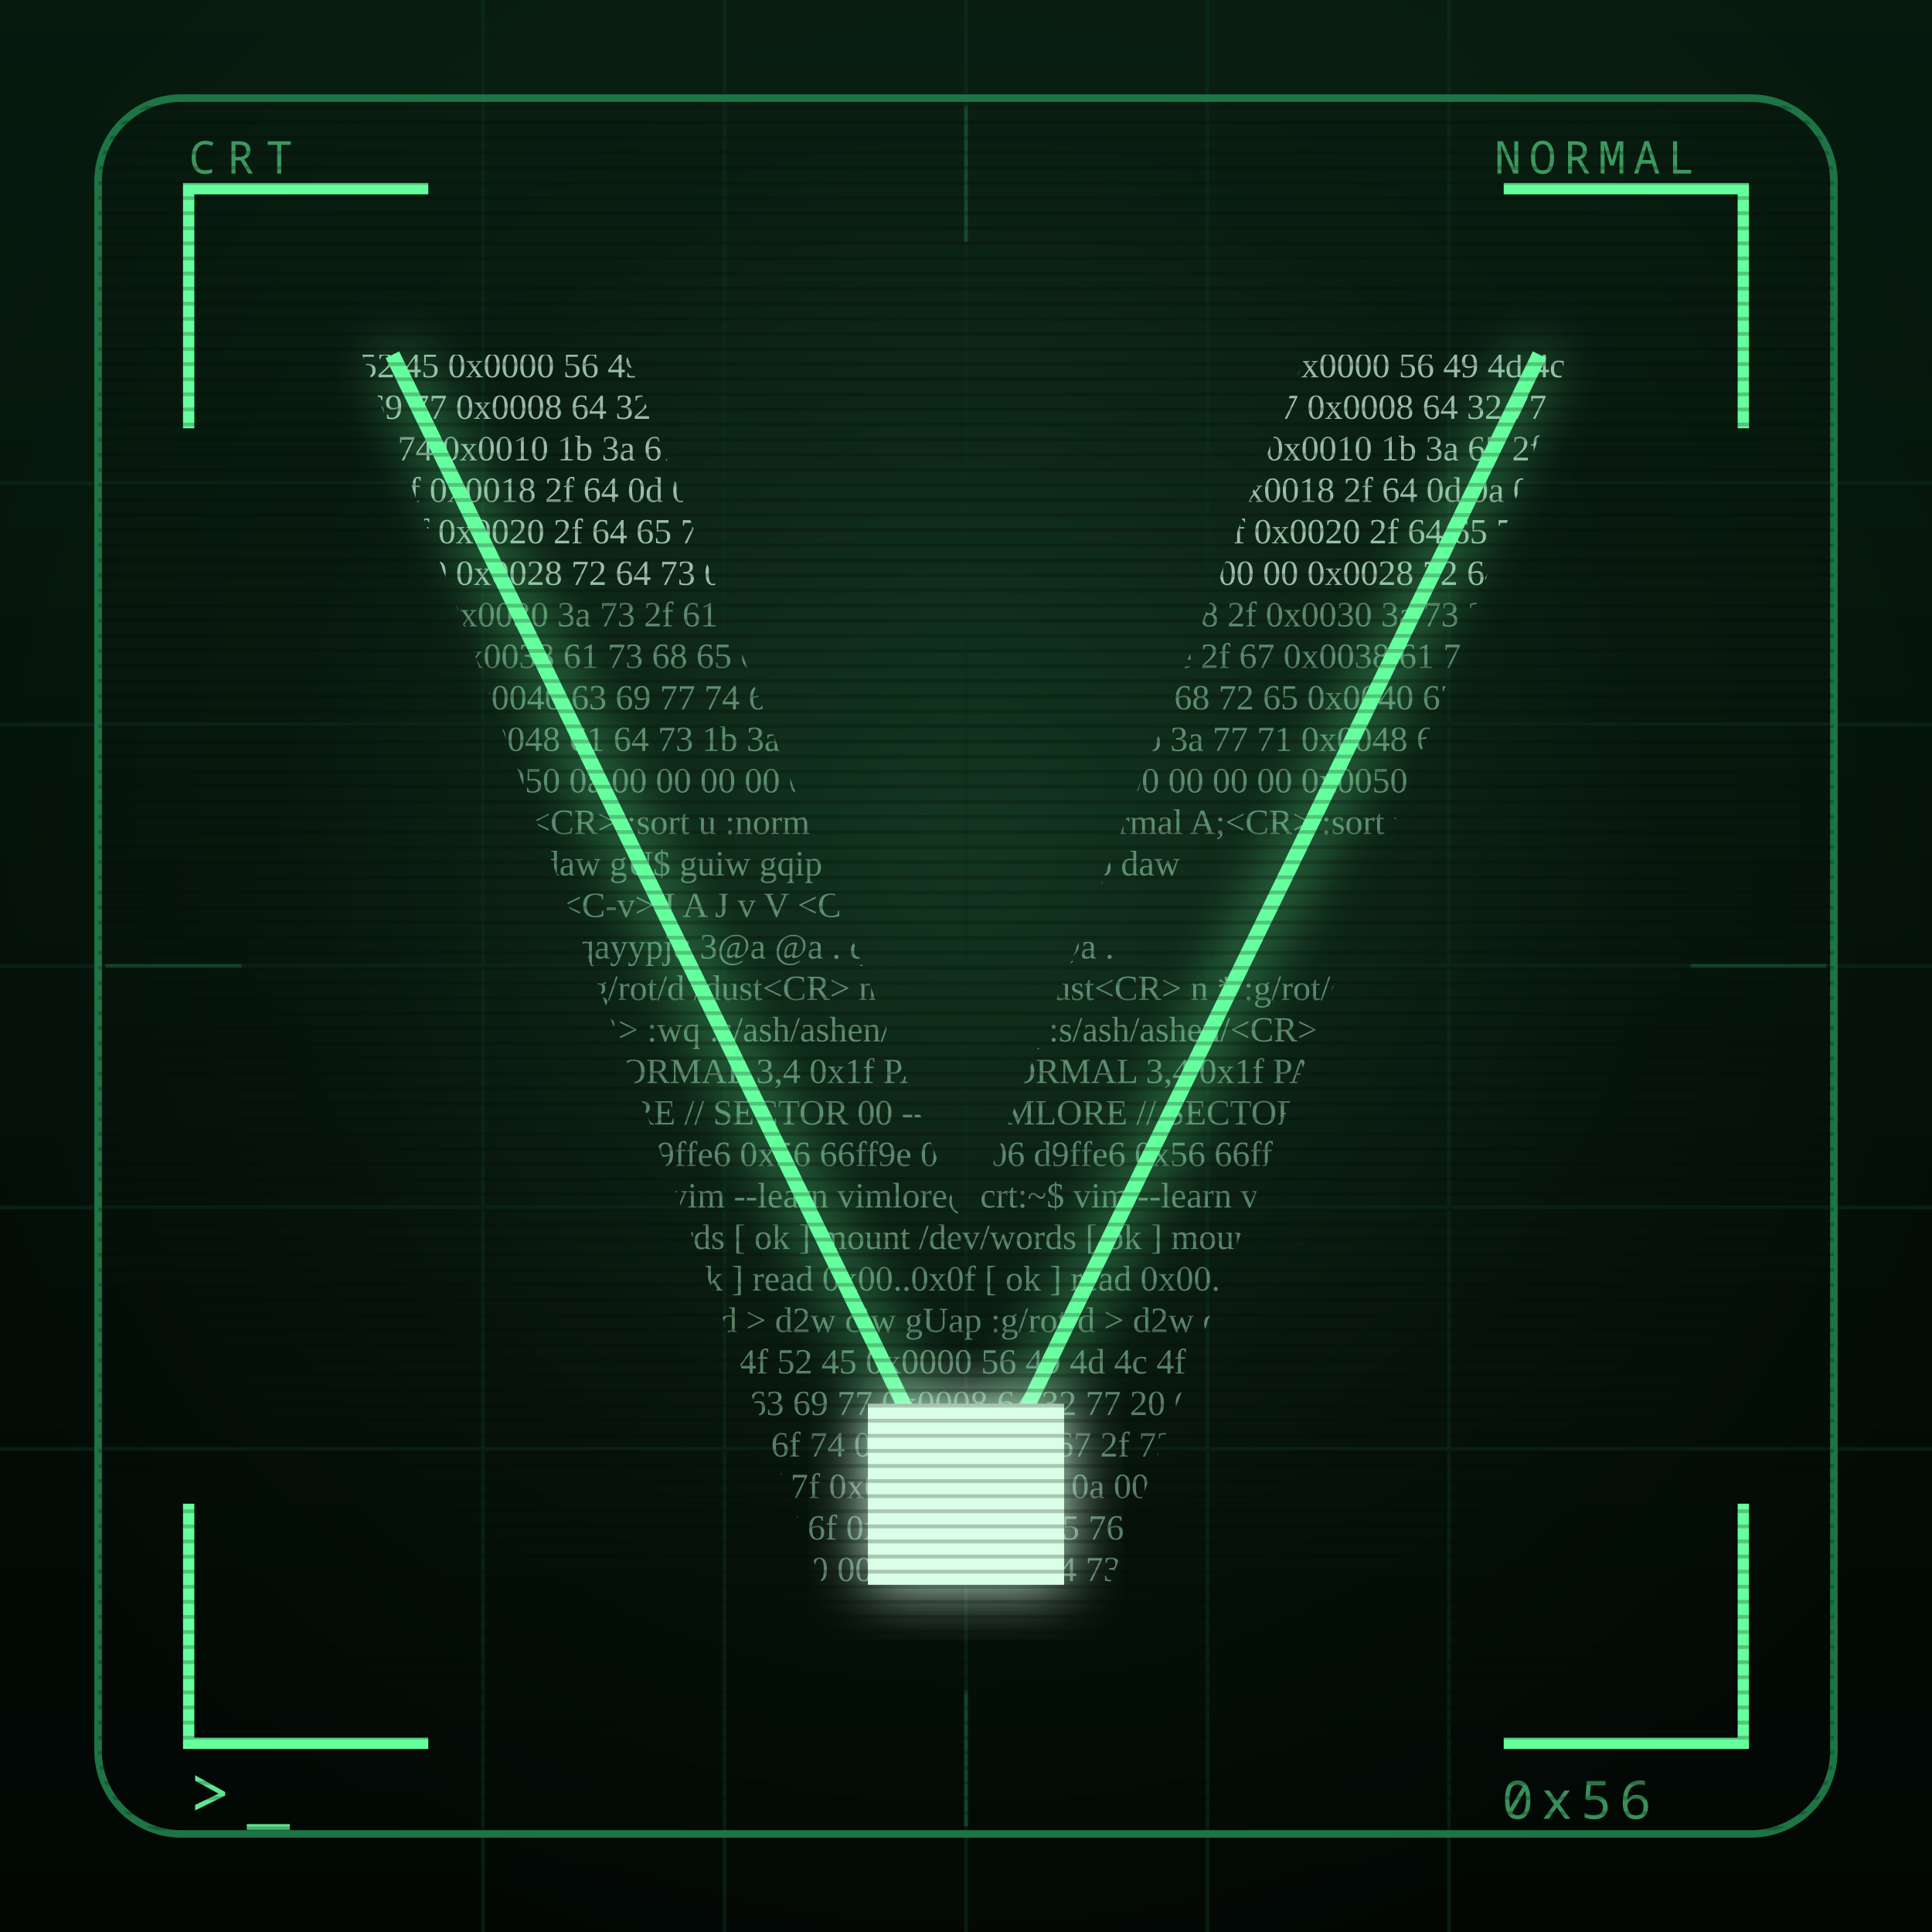
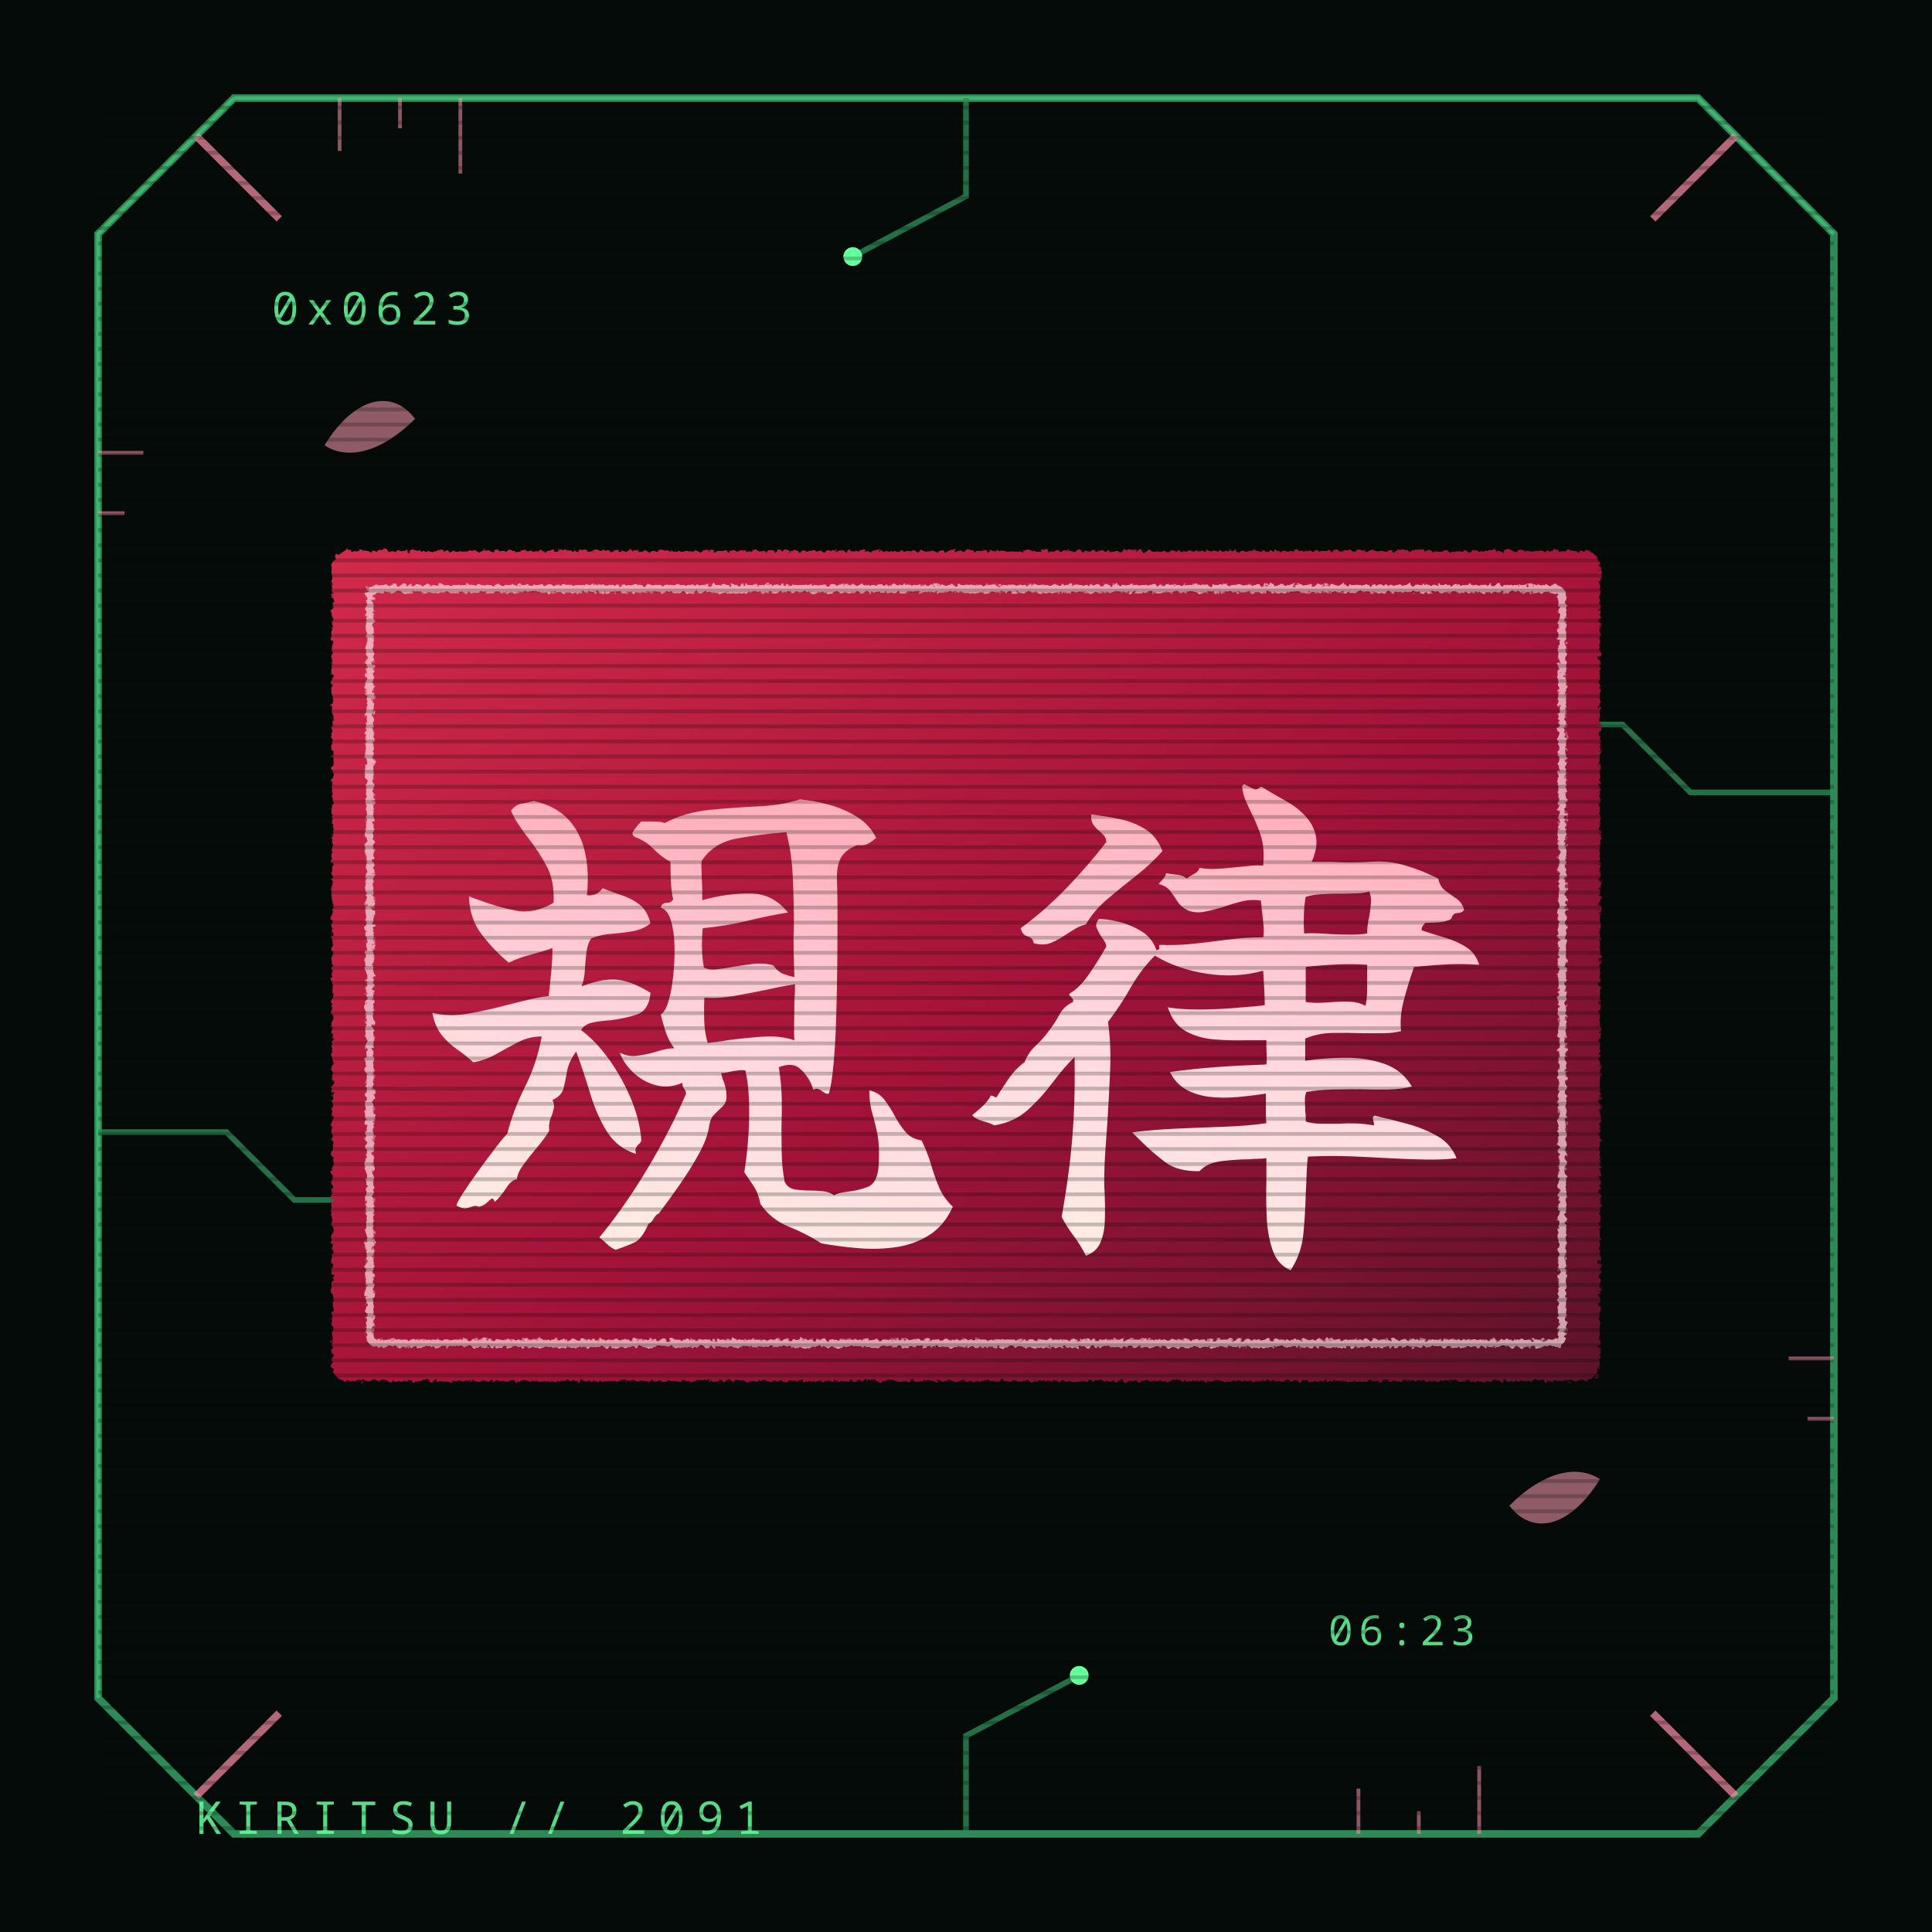
<svg xmlns="http://www.w3.org/2000/svg" width="512" height="512" viewBox="0 0 512 512">
  <defs>
-     <linearGradient id="bg" x1="0" y1="0" x2="0" y2="1">
-       <stop offset="0" stop-color="#071a0e" />
-       <stop offset=".55" stop-color="#030d07" />
-       <stop offset="1" stop-color="#020704" />
+     <linearGradient id="seal" x1="0" y1="0" x2="1" y2="1">
+       <stop offset="0" stop-color="#d22a4b" />
+       <stop offset=".55" stop-color="#a31338" />
+       <stop offset="1" stop-color="#5d132b" />
    </linearGradient>
-     <radialGradient id="glow" cx="50%" cy="44%" r="60%">
-       <stop offset="0" stop-color="#66ff9e" stop-opacity=".16" />
-       <stop offset=".6" stop-color="#66ff9e" stop-opacity=".03" />
-       <stop offset="1" stop-color="#66ff9e" stop-opacity="0" />
-     </radialGradient>
-     <filter id="bloom" x="-30%" y="-30%" width="160%" height="160%">
-       <feGaussianBlur stdDeviation="8" result="b" />
-       <feMerge>
-         <feMergeNode in="b" />
-         <feMergeNode in="SourceGraphic" />
-       </feMerge>
+     <linearGradient id="ink" x1="0" y1="0" x2="0.2" y2="1">
+       <stop offset="0" stop-color="#fff0e6" />
+       <stop offset=".55" stop-color="#ffd7dd" />
+       <stop offset="1" stop-color="#ffb1be" />
+     </linearGradient>
+     <filter id="rough">
+       <feTurbulence type="fractalNoise" baseFrequency=".8" numOctaves="2" result="n" />
+       <feDisplacementMap in="SourceGraphic" in2="n" scale="1.8" />
    </filter>
-     <mask id="v">
-       <path fill="#fff" d="M96 94 L166 94 L292 420 L218 420 Z" />
-       <path fill="#fff" d="M346 94 L416 94 L294 420 L220 420 Z" />
-     </mask>
    <pattern id="scan" width="4" height="4" patternUnits="userSpaceOnUse">
      <rect width="4" height="4" fill="none" />
      <rect width="4" height="1" fill="#020805" opacity=".45" />
    </pattern>
  </defs>
-   <rect width="512" height="512" fill="url(#bg)" />
-   <rect width="512" height="512" fill="url(#glow)" />
-   <g opacity=".55" stroke="#0d2e1b" stroke-width="1">
-     <path d="M0 128H512M0 192H512M0 256H512M0 320H512M0 384H512M128 0V512M192 0V512M256 0V512M320 0V512M384 0V512" />
+   <rect width="512" height="512" fill="#050b08" />
+   <path d="M62 26H450L486 62V450L450 486H62L26 450V62Z" fill="none" stroke="#2b8a55" stroke-width="2" />
+   <path d="M62 26H450L486 62M26 450V62L62 26" fill="none" stroke="#66ff9e" stroke-width="1" opacity=".35" />
+   <g stroke="#ff8fa8" stroke-width="2" opacity=".7">
+     <path d="M52 36L74 58" />
+     <path d="M438 58L460 36" />
+     <path d="M52 476L74 454" />
+     <path d="M438 454L460 476" />
  </g>
-   <g stroke="#1d7444" stroke-width="1" opacity=".45">
-     <path d="M256 28V64M256 448V484M28 256H64M448 256H484" />
+   <g stroke="#2b8a55" stroke-width="1.5" fill="none" opacity=".8">
+     <path d="M26 300H60L78 318H94" />
+     <path d="M486 210H448L430 192H410" />
+     <path d="M256 486V460L286 444" />
+     <path d="M256 26V52L226 68" />
  </g>
-   <rect x="26" y="26" width="460" height="460" rx="22" fill="none" stroke="#1d7444" stroke-width="2" />
-   <g stroke="#66ff9e" stroke-width="3" fill="none" stroke-linecap="square">
-     <path d="M50 112V50H112" />
-     <path d="M400 50H462V112" />
-     <path d="M50 400V462H112" />
-     <path d="M462 400V462H400" />
+   <g fill="#66ff9e">
+     <circle cx="94" cy="318" r="3" />
+     <circle cx="410" cy="192" r="3" />
+     <circle cx="286" cy="444" r="2.5" />
+     <circle cx="226" cy="68" r="2.5" />
  </g>
-   <g mask="url(#v)">
-     <text x="8" y="56" font-size="9.4" fill="#d9ffe6" opacity="0.7">vimlore@crt:~$ vim --learn  vimlore@crt:~$ vim --learn  vimlore@crt:~$ vim --learn  vimlore@crt:~$ vim --learn  </text>
-     <text x="8" y="67" font-size="9.4" fill="#d9ffe6" opacity="0.7">[ ok ] mount /dev/words  [ ok ] mount /dev/words  [ ok ] mount /dev/words  [ ok ] mount /dev/words  </text>
-     <text x="8" y="78" font-size="9.4" fill="#d9ffe6" opacity="0.7">[ ok ] read 0x00..0x0f  [ ok ] read 0x00..0x0f  [ ok ] read 0x00..0x0f  [ ok ] read 0x00..0x0f  </text>
-     <text x="8" y="89" font-size="9.4" fill="#d9ffe6" opacity="0.7">&gt; d2w  ciw  gUap  :g/rot/d  &gt; d2w  ciw  gUap  :g/rot/d  &gt; d2w  ciw  gUap  :g/rot/d  &gt; d2w  ciw  gUap  :g/rot/d  </text>
-     <text x="8" y="100" font-size="9.4" fill="#d9ffe6" opacity="0.7">0x0000  56 49 4d 4c 4f 52 45  0x0000  56 49 4d 4c 4f 52 45  0x0000  56 49 4d 4c 4f 52 45  0x0000  56 49 4d 4c 4f 52 45  </text>
-     <text x="8" y="111" font-size="9.4" fill="#d9ffe6" opacity="0.7">0x0008  64 32 77 20 63 69 77  0x0008  64 32 77 20 63 69 77  0x0008  64 32 77 20 63 69 77  0x0008  64 32 77 20 63 69 77  </text>
-     <text x="8" y="122" font-size="9.4" fill="#d9ffe6" opacity="0.7">0x0010  1b 3a 67 2f 72 6f 74  0x0010  1b 3a 67 2f 72 6f 74  0x0010  1b 3a 67 2f 72 6f 74  0x0010  1b 3a 67 2f 72 6f 74  </text>
-     <text x="8" y="133" font-size="9.4" fill="#d9ffe6" opacity="0.7">0x0018  2f 64 0d 0a 00 ff 7f  0x0018  2f 64 0d 0a 00 ff 7f  0x0018  2f 64 0d 0a 00 ff 7f  0x0018  2f 64 0d 0a 00 ff 7f  </text>
-     <text x="8" y="144" font-size="9.4" fill="#d9ffe6" opacity="0.7">0x0020  2f 64 65 76 2f 77 6f  0x0020  2f 64 65 76 2f 77 6f  0x0020  2f 64 65 76 2f 77 6f  0x0020  2f 64 65 76 2f 77 6f  </text>
-     <text x="8" y="155" font-size="9.4" fill="#d9ffe6" opacity="0.7">0x0028  72 64 73 00 00 00 00  0x0028  72 64 73 00 00 00 00  0x0028  72 64 73 00 00 00 00  0x0028  72 64 73 00 00 00 00  </text>
-     <text x="8" y="166" font-size="9.4" fill="#baffd3" opacity="0.46">0x0030  3a 73 2f 61 73 68 2f  0x0030  3a 73 2f 61 73 68 2f  0x0030  3a 73 2f 61 73 68 2f  0x0030  3a 73 2f 61 73 68 2f  </text>
-     <text x="8" y="177" font-size="9.4" fill="#baffd3" opacity="0.46">0x0038  61 73 68 65 6e 2f 67  0x0038  61 73 68 65 6e 2f 67  0x0038  61 73 68 65 6e 2f 67  0x0038  61 73 68 65 6e 2f 67  </text>
-     <text x="8" y="188" font-size="9.4" fill="#baffd3" opacity="0.46">0x0040  63 69 77 74 68 72 65  0x0040  63 69 77 74 68 72 65  0x0040  63 69 77 74 68 72 65  0x0040  63 69 77 74 68 72 65  </text>
-     <text x="8" y="199" font-size="9.4" fill="#baffd3" opacity="0.46">0x0048  61 64 73 1b 3a 77 71  0x0048  61 64 73 1b 3a 77 71  0x0048  61 64 73 1b 3a 77 71  0x0048  61 64 73 1b 3a 77 71  </text>
-     <text x="8" y="210" font-size="9.4" fill="#baffd3" opacity="0.46">0x0050  0a 00 00 00 00 00 00  0x0050  0a 00 00 00 00 00 00  0x0050  0a 00 00 00 00 00 00  0x0050  0a 00 00 00 00 00 00  </text>
-     <text x="8" y="221" font-size="9.4" fill="#baffd3" opacity="0.46">:normal A;&lt;CR&gt;  :sort u  :normal A;&lt;CR&gt;  :sort u  :normal A;&lt;CR&gt;  :sort u  :normal A;&lt;CR&gt;  :sort u  </text>
-     <text x="8" y="232" font-size="9.4" fill="#baffd3" opacity="0.46">gU$  guiw  gqip  daw  gU$  guiw  gqip  daw  gU$  guiw  gqip  daw  gU$  guiw  gqip  daw  </text>
-     <text x="8" y="243" font-size="9.4" fill="#baffd3" opacity="0.46">v  V  &lt;C-v&gt;  I  A  J  v  V  &lt;C-v&gt;  I  A  J  v  V  &lt;C-v&gt;  I  A  J  v  V  &lt;C-v&gt;  I  A  J  </text>
-     <text x="8" y="254" font-size="9.4" fill="#baffd3" opacity="0.46">qayypjq  3@a  @a  .  qayypjq  3@a  @a  .  qayypjq  3@a  @a  .  qayypjq  3@a  @a  .  </text>
-     <text x="8" y="265" font-size="9.4" fill="#baffd3" opacity="0.46">/dust&lt;CR&gt;  n  *  :g/rot/d  /dust&lt;CR&gt;  n  *  :g/rot/d  /dust&lt;CR&gt;  n  *  :g/rot/d  /dust&lt;CR&gt;  n  *  :g/rot/d  </text>
-     <text x="8" y="276" font-size="9.4" fill="#baffd3" opacity="0.46">:s/ash/ashen/&lt;CR&gt;  :wq  :s/ash/ashen/&lt;CR&gt;  :wq  :s/ash/ashen/&lt;CR&gt;  :wq  :s/ash/ashen/&lt;CR&gt;  :wq  </text>
-     <text x="8" y="287" font-size="9.4" fill="#baffd3" opacity="0.46">0x1f  PAR 9  NORMAL  3,4  0x1f  PAR 9  NORMAL  3,4  0x1f  PAR 9  NORMAL  3,4  0x1f  PAR 9  NORMAL  3,4  </text>
-     <text x="8" y="298" font-size="9.4" fill="#baffd3" opacity="0.46">-- VIMLORE // SECTOR 00 --  -- VIMLORE // SECTOR 00 --  -- VIMLORE // SECTOR 00 --  -- VIMLORE // SECTOR 00 --  </text>
-     <text x="8" y="309" font-size="9.4" fill="#baffd3" opacity="0.46">66ff9e 030a06  d9ffe6 0x56  66ff9e 030a06  d9ffe6 0x56  66ff9e 030a06  d9ffe6 0x56  66ff9e 030a06  d9ffe6 0x56  </text>
-     <text x="8" y="320" font-size="9.4" fill="#baffd3" opacity="0.46">vimlore@crt:~$ vim --learn  vimlore@crt:~$ vim --learn  vimlore@crt:~$ vim --learn  vimlore@crt:~$ vim --learn  </text>
-     <text x="8" y="331" font-size="9.4" fill="#baffd3" opacity="0.46">[ ok ] mount /dev/words  [ ok ] mount /dev/words  [ ok ] mount /dev/words  [ ok ] mount /dev/words  </text>
-     <text x="8" y="342" font-size="9.4" fill="#baffd3" opacity="0.46">[ ok ] read 0x00..0x0f  [ ok ] read 0x00..0x0f  [ ok ] read 0x00..0x0f  [ ok ] read 0x00..0x0f  </text>
-     <text x="8" y="353" font-size="9.4" fill="#baffd3" opacity="0.46">&gt; d2w  ciw  gUap  :g/rot/d  &gt; d2w  ciw  gUap  :g/rot/d  &gt; d2w  ciw  gUap  :g/rot/d  &gt; d2w  ciw  gUap  :g/rot/d  </text>
-     <text x="8" y="364" font-size="9.4" fill="#baffd3" opacity="0.46">0x0000  56 49 4d 4c 4f 52 45  0x0000  56 49 4d 4c 4f 52 45  0x0000  56 49 4d 4c 4f 52 45  0x0000  56 49 4d 4c 4f 52 45  </text>
-     <text x="8" y="375" font-size="9.4" fill="#baffd3" opacity="0.46">0x0008  64 32 77 20 63 69 77  0x0008  64 32 77 20 63 69 77  0x0008  64 32 77 20 63 69 77  0x0008  64 32 77 20 63 69 77  </text>
-     <text x="8" y="386" font-size="9.4" fill="#baffd3" opacity="0.46">0x0010  1b 3a 67 2f 72 6f 74  0x0010  1b 3a 67 2f 72 6f 74  0x0010  1b 3a 67 2f 72 6f 74  0x0010  1b 3a 67 2f 72 6f 74  </text>
-     <text x="8" y="397" font-size="9.4" fill="#baffd3" opacity="0.46">0x0018  2f 64 0d 0a 00 ff 7f  0x0018  2f 64 0d 0a 00 ff 7f  0x0018  2f 64 0d 0a 00 ff 7f  0x0018  2f 64 0d 0a 00 ff 7f  </text>
-     <text x="8" y="408" font-size="9.4" fill="#baffd3" opacity="0.46">0x0020  2f 64 65 76 2f 77 6f  0x0020  2f 64 65 76 2f 77 6f  0x0020  2f 64 65 76 2f 77 6f  0x0020  2f 64 65 76 2f 77 6f  </text>
-     <text x="8" y="419" font-size="9.4" fill="#baffd3" opacity="0.46">0x0028  72 64 73 00 00 00 00  0x0028  72 64 73 00 00 00 00  0x0028  72 64 73 00 00 00 00  0x0028  72 64 73 00 00 00 00  </text>
-     <text x="8" y="430" font-size="9.4" fill="#baffd3" opacity="0.46">0x0030  3a 73 2f 61 73 68 2f  0x0030  3a 73 2f 61 73 68 2f  0x0030  3a 73 2f 61 73 68 2f  0x0030  3a 73 2f 61 73 68 2f  </text>
-     <text x="8" y="441" font-size="9.4" fill="#baffd3" opacity="0.46">0x0038  61 73 68 65 6e 2f 67  0x0038  61 73 68 65 6e 2f 67  0x0038  61 73 68 65 6e 2f 67  0x0038  61 73 68 65 6e 2f 67  </text>
-     <text x="8" y="452" font-size="9.4" fill="#baffd3" opacity="0.46">0x0040  63 69 77 74 68 72 65  0x0040  63 69 77 74 68 72 65  0x0040  63 69 77 74 68 72 65  0x0040  63 69 77 74 68 72 65  </text>
-     <text x="8" y="463" font-size="9.4" fill="#baffd3" opacity="0.46">0x0048  61 64 73 1b 3a 77 71  0x0048  61 64 73 1b 3a 77 71  0x0048  61 64 73 1b 3a 77 71  0x0048  61 64 73 1b 3a 77 71  </text>
-     <text x="8" y="474" font-size="9.4" fill="#baffd3" opacity="0.46">0x0050  0a 00 00 00 00 00 00  0x0050  0a 00 00 00 00 00 00  0x0050  0a 00 00 00 00 00 00  0x0050  0a 00 00 00 00 00 00  </text>
-     <text x="8" y="485" font-size="9.4" fill="#baffd3" opacity="0.46">:normal A;&lt;CR&gt;  :sort u  :normal A;&lt;CR&gt;  :sort u  :normal A;&lt;CR&gt;  :sort u  :normal A;&lt;CR&gt;  :sort u  </text>
-     <text x="8" y="496" font-size="9.4" fill="#baffd3" opacity="0.46">gU$  guiw  gqip  daw  gU$  guiw  gqip  daw  gU$  guiw  gqip  daw  gU$  guiw  gqip  daw  </text>
-     <text x="8" y="507" font-size="9.4" fill="#baffd3" opacity="0.46">v  V  &lt;C-v&gt;  I  A  J  v  V  &lt;C-v&gt;  I  A  J  v  V  &lt;C-v&gt;  I  A  J  v  V  &lt;C-v&gt;  I  A  J  </text>
+   <g stroke="#ff8fa8" stroke-width="1" opacity=".55">
+     <path d="M90 26v14M106 26v8M122 26v20" />
+     <path d="M360 486v-12M376 486v-6M392 486v-18" />
+     <path d="M26 120h12M26 136h7" />
+     <path d="M486 360h-12M486 376h-7" />
  </g>
-   <g filter="url(#bloom)" fill="none" stroke="#66ff9e" stroke-width="4" stroke-linejoin="miter">
-     <path d="M104 94L255 404" />
-     <path d="M408 94L257 404" />
+   <g filter="url(#rough)">
+     <rect x="88" y="146" width="336" height="220" rx="4" fill="url(#seal)" />
+     <rect x="98" y="156" width="316" height="200" rx="2" fill="none" stroke="#ffe0e6" stroke-width="2" opacity=".7" />
  </g>
-   <g filter="url(#bloom)">
-     <rect x="230" y="372" width="52" height="48" fill="#d9ffe6" />
+   <g transform="translate(112 180) scale(1.31)">
+     <g transform="translate(0 109) scale(0.109 -0.109)">
+       <path fill="url(#ink)" d="M984 21Q968 -14 940.5 -31.5Q913 -49 879.0 -54.0Q845 -59 809.0 -56.0Q773 -53 740 -47Q712 -29 679.5 -16.0Q647 -3 627 26Q623 46 614.5 59.0Q606 72 597 85Q605 135 606.0 186.5Q607 238 599 274Q591 275 585.0 274.0Q579 273 573 272Q569 271 564.5 270.0Q560 269 554 269Q555 265 556.0 261.0Q557 257 559 253Q561 247 562.5 240.5Q564 234 564 225Q564 214 556.5 207.0Q549 200 541.5 192.5Q534 185 532 172Q529 149 513.5 120.5Q498 92 477.5 62.5Q457 33 438 8Q435 8 430 1Q428 -3 425.5 -6.0Q423 -9 419 -11Q407 -39 393.0 -45.5Q379 -52 358 -59Q349 -55 342.5 -48.5Q336 -42 328 -36Q375 21 417.5 92.0Q460 163 489 231Q488 237 485.0 240.5Q482 244 482 251Q457 240 433.0 246.5Q409 253 391.0 270.0Q373 287 366 307Q382 299 397.0 301.0Q412 303 428 307Q437 310 447.0 312.5Q457 315 467 315Q457 329 452.0 343.0Q447 357 442 378Q450 382 456.0 401.5Q462 421 465.0 448.5Q468 476 467.5 503.5Q467 531 461.0 551.5Q455 572 442 576Q444 585 453.0 585.0Q462 585 465 592Q462 603 461.0 621.0Q460 639 460 661Q442 671 428.0 685.5Q414 700 394 707Q387 712 391.0 718.0Q395 724 400 730Q404 734 406 736Q411 736 415.5 736.0Q420 736 424 736Q432 736 438.5 735.5Q445 735 449 733Q487 753 532.5 757.5Q578 762 622.5 764.0Q667 766 700 777Q725 775 753.0 767.5Q781 760 805.5 745.0Q830 730 842 705Q839 704 835 700Q831 697 825.5 694.0Q820 691 806 692Q782 682 775.0 666.0Q768 650 769 628Q770 603 770.0 560.0Q770 517 769.5 467.0Q769 417 767.5 369.0Q766 321 762.5 284.0Q759 247 754 231Q750 230 747.5 231.5Q745 233 742 235Q738 238 734.0 239.5Q730 241 725 238Q721 252 713.5 262.5Q706 273 698 279Q685 289 661 280Q666 250 666.5 222.5Q667 195 666 169Q666 143 666.5 118.0Q667 93 672 67Q678 55 691.5 53.0Q705 51 720 51Q733 51 744.5 49.5Q756 48 764 42Q768 45 775.0 46.5Q782 48 790 49Q808 51 825.5 57.5Q843 64 846 93Q847 102 847.0 122.0Q847 142 843 161Q839 179 834.0 196.5Q829 214 829 237Q847 233 857.5 219.0Q868 205 876.5 189.0Q885 173 896.0 160.0Q907 147 926 144Q937 122 943.5 99.5Q950 77 958.5 57.0Q967 37 984 21ZM423 418Q420 385 397.0 377.5Q374 370 348 367Q331 366 316.0 363.0Q301 360 294 349Q323 327 347.0 293.0Q371 259 387.0 220.5Q403 182 406 144Q405 140 400 136Q398 134 396.0 130.5Q394 127 396 119Q361 130 342.0 160.5Q323 191 311.0 231.0Q299 271 285 309Q271 290 268.0 272.0Q265 254 261.5 240.5Q258 227 241 219Q245 211 243.5 204.0Q242 197 240 191Q237 185 235.5 178.0Q234 171 235 162Q226 147 212.0 130.5Q198 114 187.0 99.0Q176 84 175 72Q165 71 155.0 55.5Q145 40 134 30Q131 37 128.5 36.0Q126 35 122 31Q119 28 114.5 25.0Q110 22 104 21Q100 23 97.0 22.5Q94 22 91 21Q86 19 80.0 18.0Q74 17 63 23Q62 26 74.5 45.5Q87 65 104.5 89.0Q122 113 137.0 132.5Q152 152 157 156Q168 200 190.0 243.5Q212 287 221 337Q198 337 177.5 326.5Q157 316 137.0 304.5Q117 293 94 289Q80 302 64.0 313.0Q48 324 35.5 339.5Q23 355 18 381Q49 373 85.5 379.5Q122 386 159 396Q179 401 197.5 405.5Q216 410 234 412Q236 429 238.5 455.0Q241 481 241 501Q221 494 199.5 488.5Q178 483 160 474Q135 494 111.0 524.5Q87 555 86 597Q91 595 96.5 593.0Q102 591 108 589Q140 577 173.5 570.5Q207 564 243 585Q245 626 230.0 653.5Q215 681 197 704Q187 717 178.5 729.5Q170 742 164 756Q172 767 183.5 769.0Q195 771 206 774Q262 762 287.0 717.0Q312 672 305 599Q316 598 323.0 602.0Q330 606 334 612Q355 604 372.5 598.0Q390 592 403.5 581.0Q417 570 423 547Q410 536 390.5 532.5Q371 529 350.5 527.5Q330 526 313 519Q306 509 304.0 492.5Q302 476 301.0 459.0Q300 442 295 430Q337 446 364.0 442.0Q391 438 423 418ZM690 447Q689 472 688.5 496.0Q688 520 689 543Q689 589 687.0 633.0Q685 677 675 716Q623 712 581.5 704.0Q540 696 518 663Q517 657 517.5 648.0Q518 639 518 629Q519 619 519.0 609.0Q519 599 519 590Q567 603 608.5 602.5Q650 602 678 567Q641 561 602.5 551.5Q564 542 520 538Q516 499 522 465Q531 460 545.0 461.5Q559 463 575 466Q593 469 612.5 471.5Q632 474 651 469Q659 457 670.0 453.0Q681 449 690 447ZM691 434Q679 432 666.0 429.5Q653 427 640 424Q611 418 580.0 412.5Q549 407 523 409Q522 393 522.5 369.5Q523 346 529 325Q537 326 546.5 327.0Q556 328 566 330Q596 334 629.5 336.5Q663 339 690 330Q689 343 689.5 365.0Q690 387 690 406Q691 415 691.0 422.0Q691 429 691 434Z" />
+     </g>
+     <g transform="translate(109 109) scale(0.109 -0.109)">
+       <path fill="url(#ink)" d="M961 470Q931 472 906.5 471.0Q882 470 851 467Q844 466 840 466Q839 463 837 457Q828 431 820.5 402.0Q813 373 816 347Q802 343 783.0 343.0Q764 343 743 343Q716 344 688.5 343.5Q661 343 638 333V292Q672 297 711.0 297.5Q750 298 784.0 286.5Q818 275 836 244Q816 239 792.0 238.5Q768 238 741 239Q716 239 690.0 238.5Q664 238 640 234Q637 226 637.5 217.0Q638 208 638 198Q639 193 639.0 188.5Q639 184 639 179Q652 175 667.5 175.0Q683 175 700 175Q716 176 732.5 175.5Q749 175 764 172Q767 172 765 178Q764 182 763.5 185.0Q763 188 767 190Q798 183 828.5 174.5Q859 166 883.5 152.0Q908 138 919 111Q894 108 862.5 108.5Q831 109 794 111Q760 113 722.0 114.5Q684 116 643 114Q641 96 640.5 78.5Q640 61 639 44Q638 5 634.5 -30.5Q631 -66 611 -97Q587 -87 577.5 -59.5Q568 -32 566.5 3.0Q565 38 566 69Q566 81 566.0 92.0Q566 103 566 111Q559 110 551.5 110.0Q544 110 535 109Q509 109 482.0 105.5Q455 102 442 87Q402 86 378.5 103.5Q355 121 334 142Q330 146 325.5 150.5Q321 155 317 159Q356 164 400.5 166.0Q445 168 488.5 169.5Q532 171 566 176Q565 184 565.0 192.5Q565 201 565 210Q565 216 565.0 221.5Q565 227 565 231Q540 227 512.0 224.5Q484 222 460 225Q436 228 417.0 238.5Q398 249 387 271Q431 277 471.0 280.0Q511 283 566 285Q567 295 566.5 303.5Q566 312 566 319Q566 327 566 330Q558 330 550.0 330.0Q542 330 533 330Q500 329 469.5 331.5Q439 334 416.0 347.0Q393 360 383 391Q408 387 440.0 387.0Q472 387 503.0 389.5Q534 392 556 394Q561 395 563 395Q563 405 562.0 425.0Q561 445 560 459Q510 445 455.0 453.5Q400 462 359 487Q333 461 314.0 427.5Q295 394 272 364Q278 322 276.0 274.5Q274 227 271 180Q269 151 267.0 122.5Q265 94 265 67Q265 60 265.5 52.5Q266 45 266 38Q267 15 266.0 -7.5Q265 -30 257.5 -46.5Q250 -63 231 -70Q221 -50 208.5 -33.5Q196 -17 186 2Q195 53 200.5 97.5Q206 142 208.5 190.5Q211 239 210 299Q189 278 168.5 250.5Q148 223 123.0 200.5Q98 178 61 172Q54 176 39.5 180.0Q25 184 20 191Q24 194 37.0 205.5Q50 217 54 227Q57 228 61 225Q63 224 65 224Q73 237 86.5 257.0Q100 277 117 289Q124 307 137.5 319.5Q151 332 162 347Q173 361 181.5 377.0Q190 393 207 401Q208 404 206.5 406.5Q205 409 203 411Q197 415 203 418Q221 429 238.5 455.0Q256 481 269 504Q268 510 265.0 514.5Q262 519 259 523Q254 531 251.0 538.5Q248 546 255 555Q271 555 293.0 549.5Q315 544 334.5 532.0Q354 520 362 497Q369 498 367 503Q366 507 369 507Q396 506 419.0 508.0Q442 510 465 513Q487 516 509.5 518.5Q532 521 560 521Q562 529 560.5 545.0Q559 561 557 576Q557 579 556.5 582.5Q556 586 556 589Q539 592 522.0 588.0Q505 584 488 578Q469 572 451.0 568.5Q433 565 418 572Q407 578 401.0 587.5Q395 597 388.0 606.5Q381 616 366 620Q370 625 374.0 629.0Q378 633 380 640Q390 638 401.0 637.0Q412 636 418 630Q424 635 431.5 638.5Q439 642 442 650Q457 647 474.0 648.0Q491 649 508 651Q521 652 534.0 653.5Q547 655 560 654Q563 687 555.5 710.0Q548 733 538 752Q532 764 527.0 776.0Q522 788 521 801Q523 806 526.0 804.5Q529 803 533 801Q538 798 543.5 796.0Q549 794 556 801Q577 788 603.0 773.5Q629 759 645 738Q656 723 658.5 704.5Q661 686 650 661Q656 661 665.5 661.0Q675 661 686 661Q703 660 722.0 660.0Q741 660 757 661Q790 664 821.5 655.0Q853 646 885 630Q888 615 898.0 607.5Q908 600 918.5 593.0Q929 586 933 572Q929 566 920.5 566.0Q912 566 909 555Q900 550 887.5 549.0Q875 548 861 548Q859 546 856.5 542.5Q854 539 854 534Q875 527 897.0 520.5Q919 514 936.5 503.0Q954 492 961 470ZM373 681Q352 657 324.5 635.5Q297 614 271.5 592.5Q246 571 231 545Q220 542 211.5 537.0Q203 532 194 526Q181 517 167.0 511.0Q153 505 134 510Q133 520 123.0 522.5Q113 525 110 538Q154 570 195.0 612.5Q236 655 269 698Q268 706 264.0 710.5Q260 715 255 719Q249 724 244.5 730.5Q240 737 241 749Q267 746 293.5 740.5Q320 735 341.5 721.5Q363 708 373 681ZM757 606Q747 603 732.5 602.5Q718 602 703 602Q685 602 668.0 601.0Q651 600 639 596Q636 581 635.5 562.0Q635 543 636 528Q646 529 659.0 528.5Q672 528 685 527Q703 526 721.0 526.0Q739 526 753 528Q753 536 754.0 544.0Q755 552 757 560Q759 572 760.0 584.0Q761 596 757 606ZM753 470Q726 472 695.0 470.5Q664 469 639 466Q639 460 639.0 451.5Q639 443 639 435Q639 425 639.0 416.5Q639 408 639 401Q653 399 666.0 399.5Q679 400 691 401Q707 402 721.5 401.5Q736 401 750 394Q753 408 753.0 424.0Q753 440 753 457Q753 460 753.0 463.5Q753 467 753 470Z" />
+     </g>
  </g>
-   <g font-family="'Noto Sans Mono','DejaVu Sans Mono',monospace" fill="#66ff9e">
-     <text x="50" y="482" font-size="19" letter-spacing="4" opacity=".9">&gt;_</text>
-     <text x="398" y="482" font-size="14" letter-spacing="2" opacity=".55">0x56</text>
-     <text x="50" y="46" font-size="12" letter-spacing="3" opacity=".55">CRT</text>
-     <text x="396" y="46" font-size="12" letter-spacing="2" opacity=".55">NORMAL</text>
+   <g fill="#ff9db2" opacity=".55">
+     <path d="M86 118c8-13 18-15 24-7c-9 9-18 11-24 7z" />
+     <path d="M424 392c-8 13-18 15-24 7c9-9 18-11 24-7z" />
  </g>
-   <rect x="26" y="26" width="460" height="460" rx="22" fill="url(#scan)" opacity=".5" />
+   <g font-family="'Noto Sans Mono',monospace" fill="#66ff9e" opacity=".85">
+     <text x="72" y="86" font-size="12" letter-spacing="2">0x0623</text>
+     <text x="352" y="436" font-size="11" letter-spacing="1.5">06:23</text>
+     <text x="52" y="486" font-size="12" letter-spacing="3">KIRITSU // 2091</text>
+   </g>
+   <rect x="26" y="26" width="460" height="460" fill="url(#scan)" opacity=".5" />
</svg>
